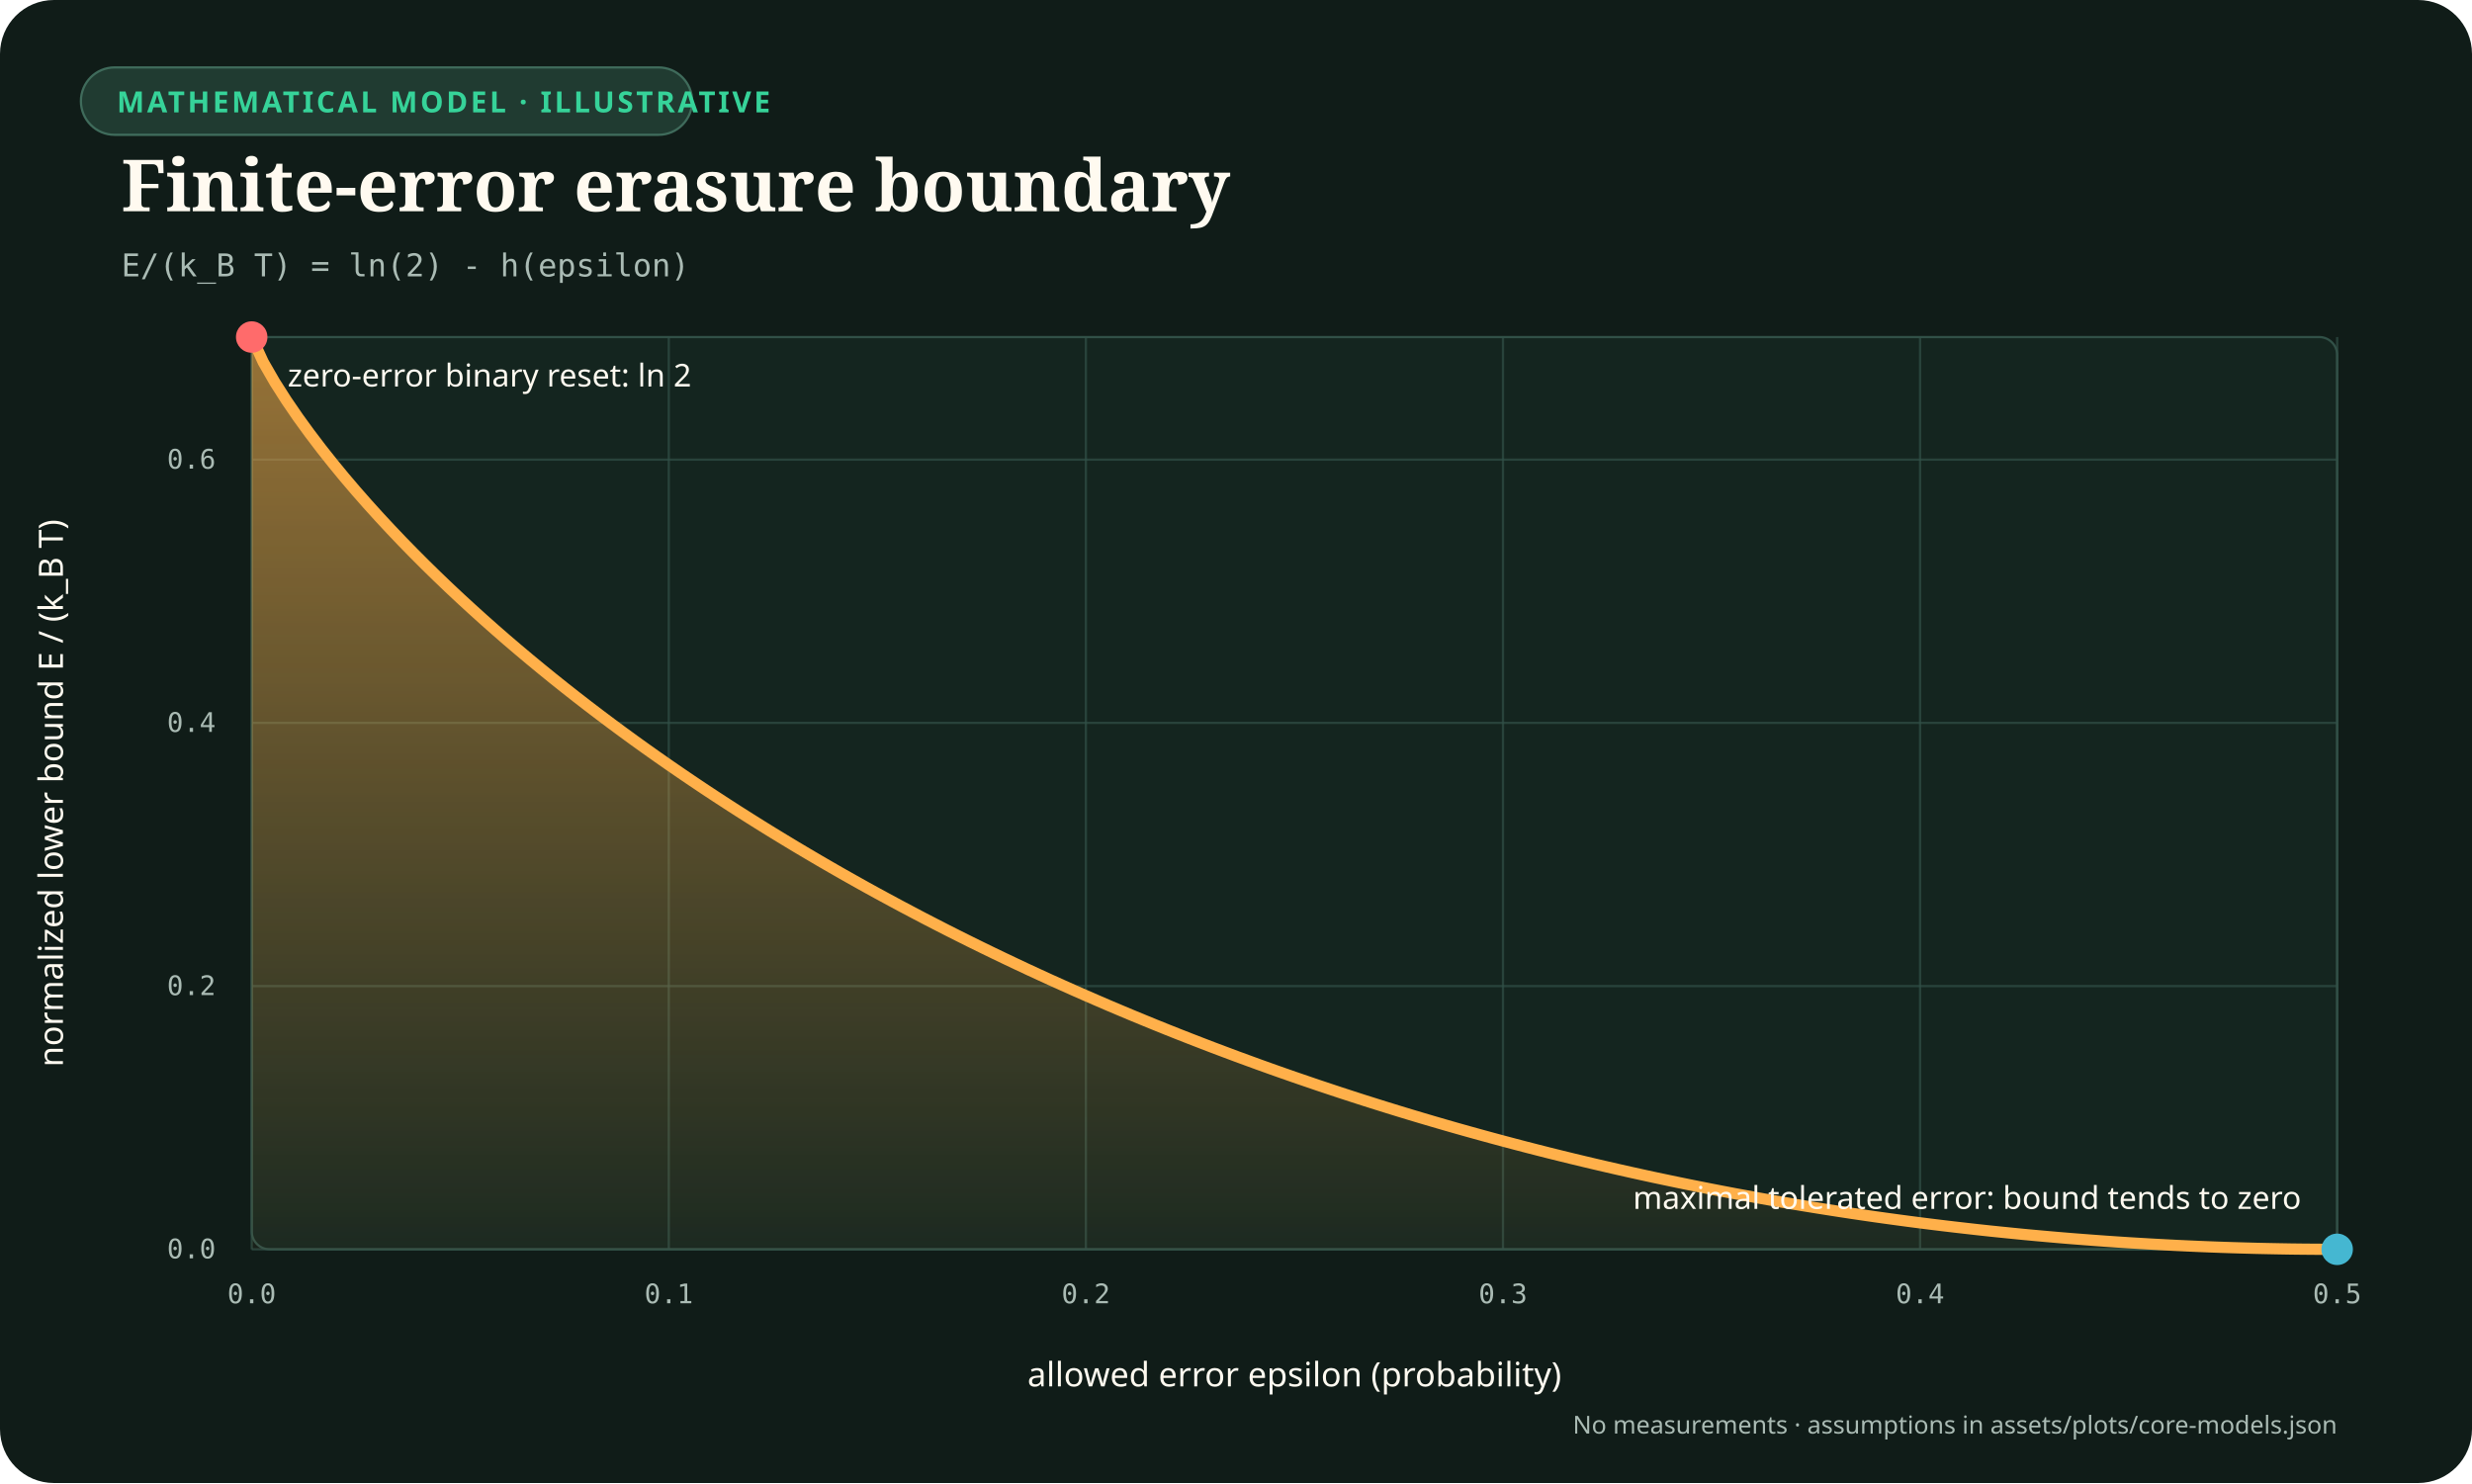
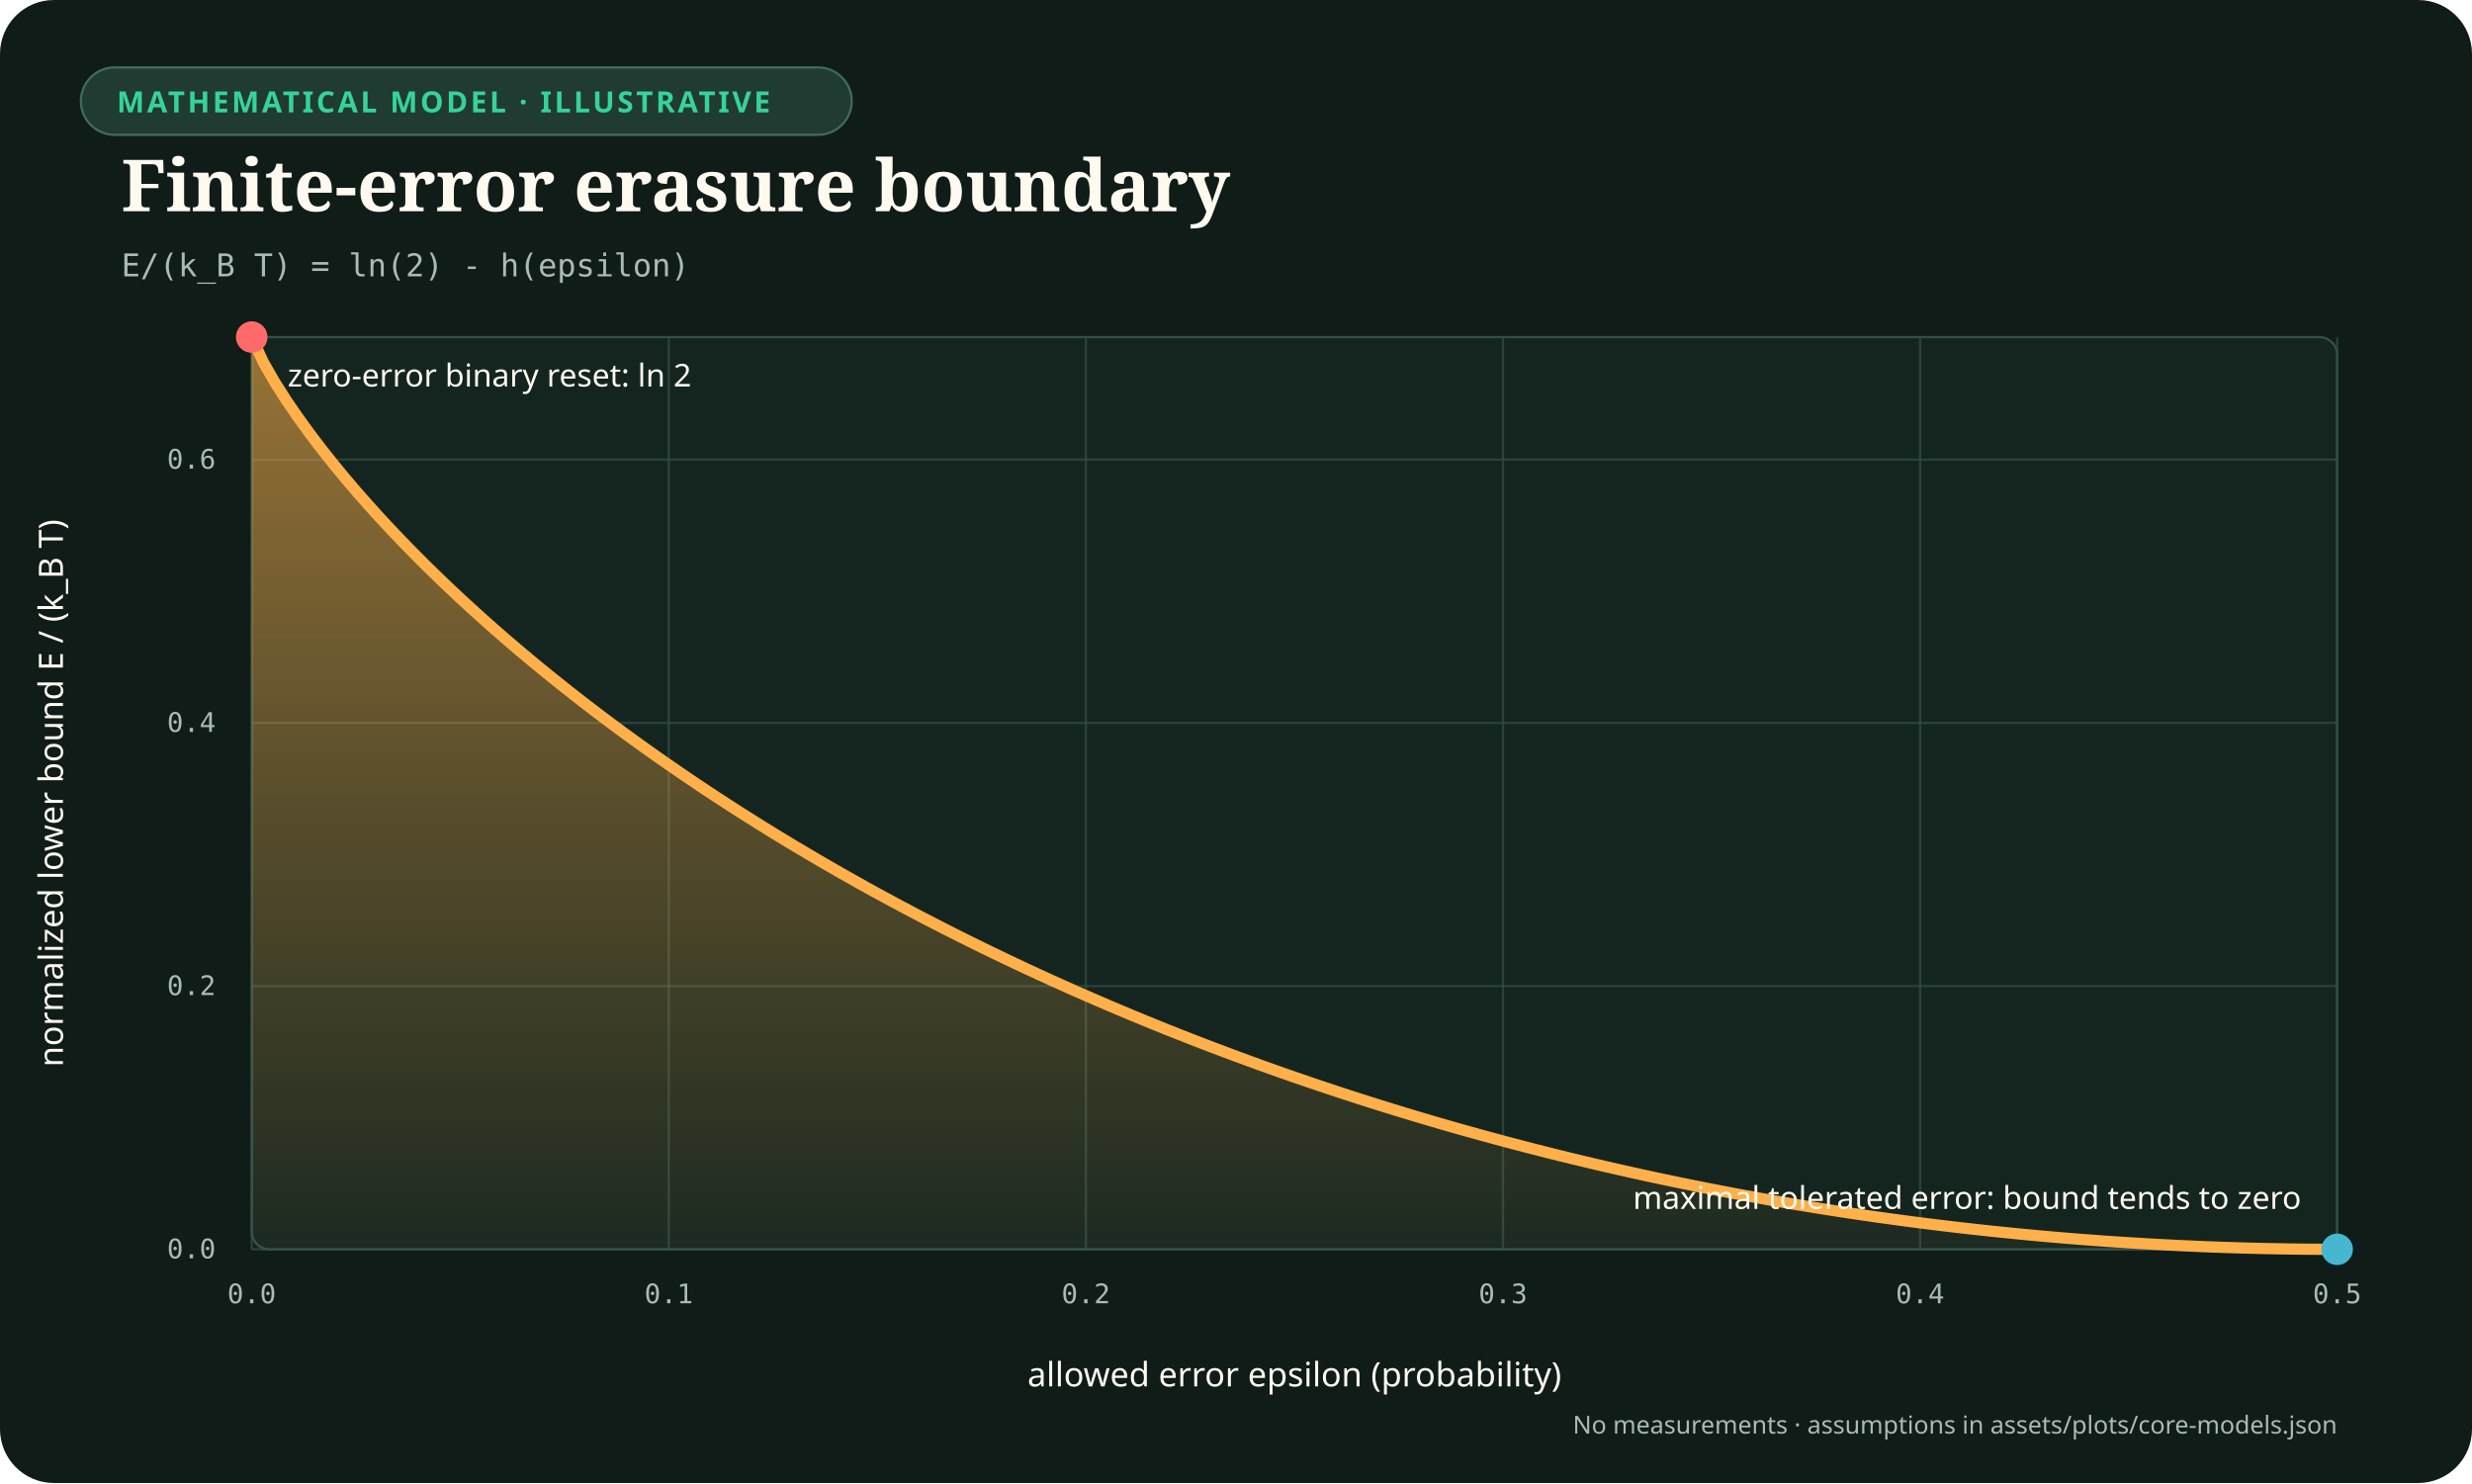
<svg xmlns="http://www.w3.org/2000/svg" width="1100" height="660" viewBox="0 0 1100 660" role="img" aria-labelledby="title desc">
  <rect width="1100" height="660" rx="24" fill="#101c18" />
-   <rect x="36" y="30" width="272" height="30" rx="15" fill="#203b31" stroke="#3f6b5b" />
+   <rect x="36" y="30" width="343" height="30" rx="15" fill="#203b31" stroke="#3f6b5b" />
  <text x="52" y="50" fill="#36d399" font-family="Segoe UI, sans-serif" font-size="13" font-weight="700" letter-spacing="1.2">MATHEMATICAL MODEL · ILLUSTRATIVE</text>
  <text x="54" y="94" fill="#fffaf0" font-family="Georgia, serif" font-size="32" font-weight="700">Finite-error erasure boundary</text>
  <text x="54" y="123" fill="#aabbb4" font-family="Cascadia Mono, monospace" font-size="14">E/(k_B T) = ln(2) - h(epsilon)</text>
  <rect x="112" y="150" width="928" height="406" rx="8" fill="#14251f" stroke="#315047" />
  <line x1="112" y1="150" x2="112" y2="556" stroke="#315047" stroke-width="1" opacity=".7" />
  <text x="112" y="580" fill="#aabbb4" font-family="Cascadia Mono, monospace" font-size="12" text-anchor="middle">0.0</text>
  <line x1="297.6" y1="150" x2="297.6" y2="556" stroke="#315047" stroke-width="1" opacity=".7" />
  <text x="297.6" y="580" fill="#aabbb4" font-family="Cascadia Mono, monospace" font-size="12" text-anchor="middle">0.1</text>
  <line x1="483.2" y1="150" x2="483.2" y2="556" stroke="#315047" stroke-width="1" opacity=".7" />
  <text x="483.2" y="580" fill="#aabbb4" font-family="Cascadia Mono, monospace" font-size="12" text-anchor="middle">0.2</text>
  <line x1="668.8" y1="150" x2="668.8" y2="556" stroke="#315047" stroke-width="1" opacity=".7" />
  <text x="668.8" y="580" fill="#aabbb4" font-family="Cascadia Mono, monospace" font-size="12" text-anchor="middle">0.3</text>
  <line x1="854.4" y1="150" x2="854.4" y2="556" stroke="#315047" stroke-width="1" opacity=".7" />
  <text x="854.4" y="580" fill="#aabbb4" font-family="Cascadia Mono, monospace" font-size="12" text-anchor="middle">0.4</text>
  <line x1="1040" y1="150" x2="1040" y2="556" stroke="#315047" stroke-width="1" opacity=".7" />
  <text x="1040" y="580" fill="#aabbb4" font-family="Cascadia Mono, monospace" font-size="12" text-anchor="middle">0.5</text>
  <line x1="112" y1="556" x2="1040" y2="556" stroke="#315047" stroke-width="1" opacity=".7" />
  <text x="96" y="560" fill="#aabbb4" font-family="Cascadia Mono, monospace" font-size="12" text-anchor="end">0.0</text>
  <line x1="112" y1="438.853" x2="1040" y2="438.853" stroke="#315047" stroke-width="1" opacity=".7" />
  <text x="96" y="442.853" fill="#aabbb4" font-family="Cascadia Mono, monospace" font-size="12" text-anchor="end">0.2</text>
  <line x1="112" y1="321.706" x2="1040" y2="321.706" stroke="#315047" stroke-width="1" opacity=".7" />
  <text x="96" y="325.706" fill="#aabbb4" font-family="Cascadia Mono, monospace" font-size="12" text-anchor="end">0.4</text>
  <line x1="112" y1="204.559" x2="1040" y2="204.559" stroke="#315047" stroke-width="1" opacity=".7" />
  <text x="96" y="208.559" fill="#aabbb4" font-family="Cascadia Mono, monospace" font-size="12" text-anchor="end">0.6</text>
  <path d="M112.00,150.00 L117.16,161.20 L122.31,170.14 L127.47,178.23 L132.62,185.76 L137.78,192.87 L142.93,199.65 L148.09,206.15 L153.24,212.42 L158.40,218.48 L163.56,224.35 L168.71,230.05 L173.87,235.60 L179.02,241.01 L184.18,246.29 L189.33,251.45 L194.49,256.50 L199.64,261.44 L204.80,266.28 L209.96,271.02 L215.11,275.67 L220.27,280.24 L225.42,284.73 L230.58,289.13 L235.73,293.46 L240.89,297.72 L246.04,301.91 L251.20,306.03 L256.36,310.09 L261.51,314.08 L266.67,318.01 L271.82,321.88 L276.98,325.70 L282.13,329.46 L287.29,333.16 L292.44,336.81 L297.60,340.41 L302.76,343.96 L307.91,347.46 L313.07,350.92 L318.22,354.32 L323.38,357.68 L328.53,361.00 L333.69,364.27 L338.84,367.50 L344.00,370.69 L349.16,373.83 L354.31,376.94 L359.47,380.00 L364.62,383.03 L369.78,386.02 L374.93,388.97 L380.09,391.88 L385.24,394.76 L390.40,397.60 L395.56,400.40 L400.71,403.17 L405.87,405.90 L411.02,408.61 L416.18,411.27 L421.33,413.91 L426.49,416.51 L431.64,419.08 L436.80,421.62 L441.96,424.13 L447.11,426.60 L452.27,429.05 L457.42,431.47 L462.58,433.85 L467.73,436.21 L472.89,438.53 L478.04,440.83 L483.20,443.10 L488.36,445.34 L493.51,447.56 L498.67,449.74 L503.82,451.90 L508.98,454.03 L514.13,456.14 L519.29,458.22 L524.44,460.27 L529.60,462.29 L534.76,464.29 L539.91,466.27 L545.07,468.21 L550.22,470.14 L555.38,472.03 L560.53,473.91 L565.69,475.76 L570.84,477.58 L576.00,479.38 L581.16,481.15 L586.31,482.91 L591.47,484.63 L596.62,486.34 L601.78,488.02 L606.93,489.68 L612.09,491.31 L617.24,492.92 L622.40,494.51 L627.56,496.08 L632.71,497.62 L637.87,499.14 L643.02,500.64 L648.18,502.12 L653.33,503.57 L658.49,505.00 L663.64,506.41 L668.80,507.80 L673.96,509.17 L679.11,510.52 L684.27,511.84 L689.42,513.15 L694.58,514.43 L699.73,515.69 L704.89,516.93 L710.04,518.15 L715.20,519.35 L720.36,520.53 L725.51,521.69 L730.67,522.83 L735.82,523.95 L740.98,525.04 L746.13,526.12 L751.29,527.18 L756.44,528.21 L761.60,529.23 L766.76,530.23 L771.91,531.21 L777.07,532.16 L782.22,533.10 L787.38,534.02 L792.53,534.92 L797.69,535.80 L802.84,536.66 L808.00,537.50 L813.16,538.32 L818.31,539.12 L823.47,539.91 L828.62,540.67 L833.78,541.42 L838.93,542.14 L844.09,542.85 L849.24,543.54 L854.40,544.21 L859.56,544.86 L864.71,545.49 L869.87,546.10 L875.02,546.69 L880.18,547.27 L885.33,547.83 L890.49,548.36 L895.64,548.88 L900.80,549.39 L905.96,549.87 L911.11,550.33 L916.27,550.78 L921.42,551.21 L926.58,551.61 L931.73,552.00 L936.89,552.38 L942.04,552.73 L947.20,553.07 L952.36,553.38 L957.51,553.68 L962.67,553.96 L967.82,554.23 L972.98,554.47 L978.13,554.70 L983.29,554.91 L988.44,555.10 L993.60,555.27 L998.76,555.42 L1003.91,555.56 L1009.07,555.67 L1014.22,555.77 L1019.38,555.86 L1024.53,555.92 L1029.69,555.96 L1034.84,555.99 L1040.00,556.00 L1040,556 L112,556 Z" fill="url(#finiteFill)" opacity=".7" />
  <path d="M112.00,150.00 L117.16,161.20 L122.31,170.14 L127.47,178.23 L132.62,185.76 L137.78,192.87 L142.93,199.65 L148.09,206.15 L153.24,212.42 L158.40,218.48 L163.56,224.35 L168.71,230.05 L173.87,235.60 L179.02,241.01 L184.18,246.29 L189.33,251.45 L194.49,256.50 L199.64,261.44 L204.80,266.28 L209.96,271.02 L215.11,275.67 L220.27,280.24 L225.42,284.73 L230.58,289.13 L235.73,293.46 L240.89,297.72 L246.04,301.91 L251.20,306.03 L256.36,310.09 L261.51,314.08 L266.67,318.01 L271.82,321.88 L276.98,325.70 L282.13,329.46 L287.29,333.16 L292.44,336.81 L297.60,340.41 L302.76,343.96 L307.91,347.46 L313.07,350.92 L318.22,354.32 L323.38,357.68 L328.53,361.00 L333.69,364.27 L338.84,367.50 L344.00,370.69 L349.16,373.83 L354.31,376.94 L359.47,380.00 L364.62,383.03 L369.78,386.02 L374.93,388.97 L380.09,391.88 L385.24,394.76 L390.40,397.60 L395.56,400.40 L400.71,403.17 L405.87,405.90 L411.02,408.61 L416.18,411.27 L421.33,413.91 L426.49,416.51 L431.64,419.08 L436.80,421.62 L441.96,424.13 L447.11,426.60 L452.27,429.05 L457.42,431.47 L462.58,433.85 L467.73,436.21 L472.89,438.53 L478.04,440.83 L483.20,443.10 L488.36,445.34 L493.51,447.56 L498.67,449.74 L503.82,451.90 L508.98,454.03 L514.13,456.14 L519.29,458.22 L524.44,460.27 L529.60,462.29 L534.76,464.29 L539.91,466.27 L545.07,468.21 L550.22,470.14 L555.38,472.03 L560.53,473.91 L565.69,475.76 L570.84,477.58 L576.00,479.38 L581.16,481.15 L586.31,482.91 L591.47,484.63 L596.62,486.34 L601.78,488.02 L606.93,489.68 L612.09,491.31 L617.24,492.92 L622.40,494.51 L627.56,496.08 L632.71,497.62 L637.87,499.14 L643.02,500.64 L648.18,502.12 L653.33,503.57 L658.49,505.00 L663.64,506.41 L668.80,507.80 L673.96,509.17 L679.11,510.52 L684.27,511.84 L689.42,513.15 L694.58,514.43 L699.73,515.69 L704.89,516.93 L710.04,518.15 L715.20,519.35 L720.36,520.53 L725.51,521.69 L730.67,522.83 L735.82,523.95 L740.98,525.04 L746.13,526.12 L751.29,527.18 L756.44,528.21 L761.60,529.23 L766.76,530.23 L771.91,531.21 L777.07,532.16 L782.22,533.10 L787.38,534.02 L792.53,534.92 L797.69,535.80 L802.84,536.66 L808.00,537.50 L813.16,538.32 L818.31,539.12 L823.47,539.91 L828.62,540.67 L833.78,541.42 L838.93,542.14 L844.09,542.85 L849.24,543.54 L854.40,544.21 L859.56,544.86 L864.71,545.49 L869.87,546.10 L875.02,546.69 L880.18,547.27 L885.33,547.83 L890.49,548.36 L895.64,548.88 L900.80,549.39 L905.96,549.87 L911.11,550.33 L916.27,550.78 L921.42,551.21 L926.58,551.61 L931.73,552.00 L936.89,552.38 L942.04,552.73 L947.20,553.07 L952.36,553.38 L957.51,553.68 L962.67,553.96 L967.82,554.23 L972.98,554.47 L978.13,554.70 L983.29,554.91 L988.44,555.10 L993.60,555.27 L998.76,555.42 L1003.91,555.56 L1009.07,555.67 L1014.22,555.77 L1019.38,555.86 L1024.53,555.92 L1029.69,555.96 L1034.84,555.99 L1040.00,556.00" fill="none" stroke="#ffb04a" stroke-width="5" stroke-linecap="round" />
  <defs>
    <linearGradient id="finiteFill" x1="0" y1="0" x2="0" y2="1">
      <stop offset="0" stop-color="#ffb04a" stop-opacity=".8" />
      <stop offset="1" stop-color="#ffb04a" stop-opacity=".05" />
    </linearGradient>
  </defs>
  <circle cx="112" cy="150" r="7" fill="#ff6b6b" />
  <text x="128" y="172" fill="#fffaf0" font-family="Segoe UI, sans-serif" font-size="14">zero-error binary reset: ln 2</text>
  <circle cx="1040" cy="556" r="7" fill="#45b7d1" />
  <text x="1024" y="538" fill="#fffaf0" font-family="Segoe UI, sans-serif" font-size="14" text-anchor="end">maximal tolerated error: bound tends to zero</text>
  <text x="576" y="617" fill="#fffaf0" font-family="Segoe UI, sans-serif" font-size="15" text-anchor="middle">allowed error epsilon (probability)</text>
  <text x="28" y="353" fill="#fffaf0" font-family="Segoe UI, sans-serif" font-size="15" text-anchor="middle" transform="rotate(-90 28 353)">normalized lower bound E / (k_B T)</text>
  <text x="1040" y="638" fill="#aabbb4" font-family="Segoe UI, sans-serif" font-size="11" text-anchor="end">No measurements · assumptions in assets/plots/core-models.json</text>
</svg>
